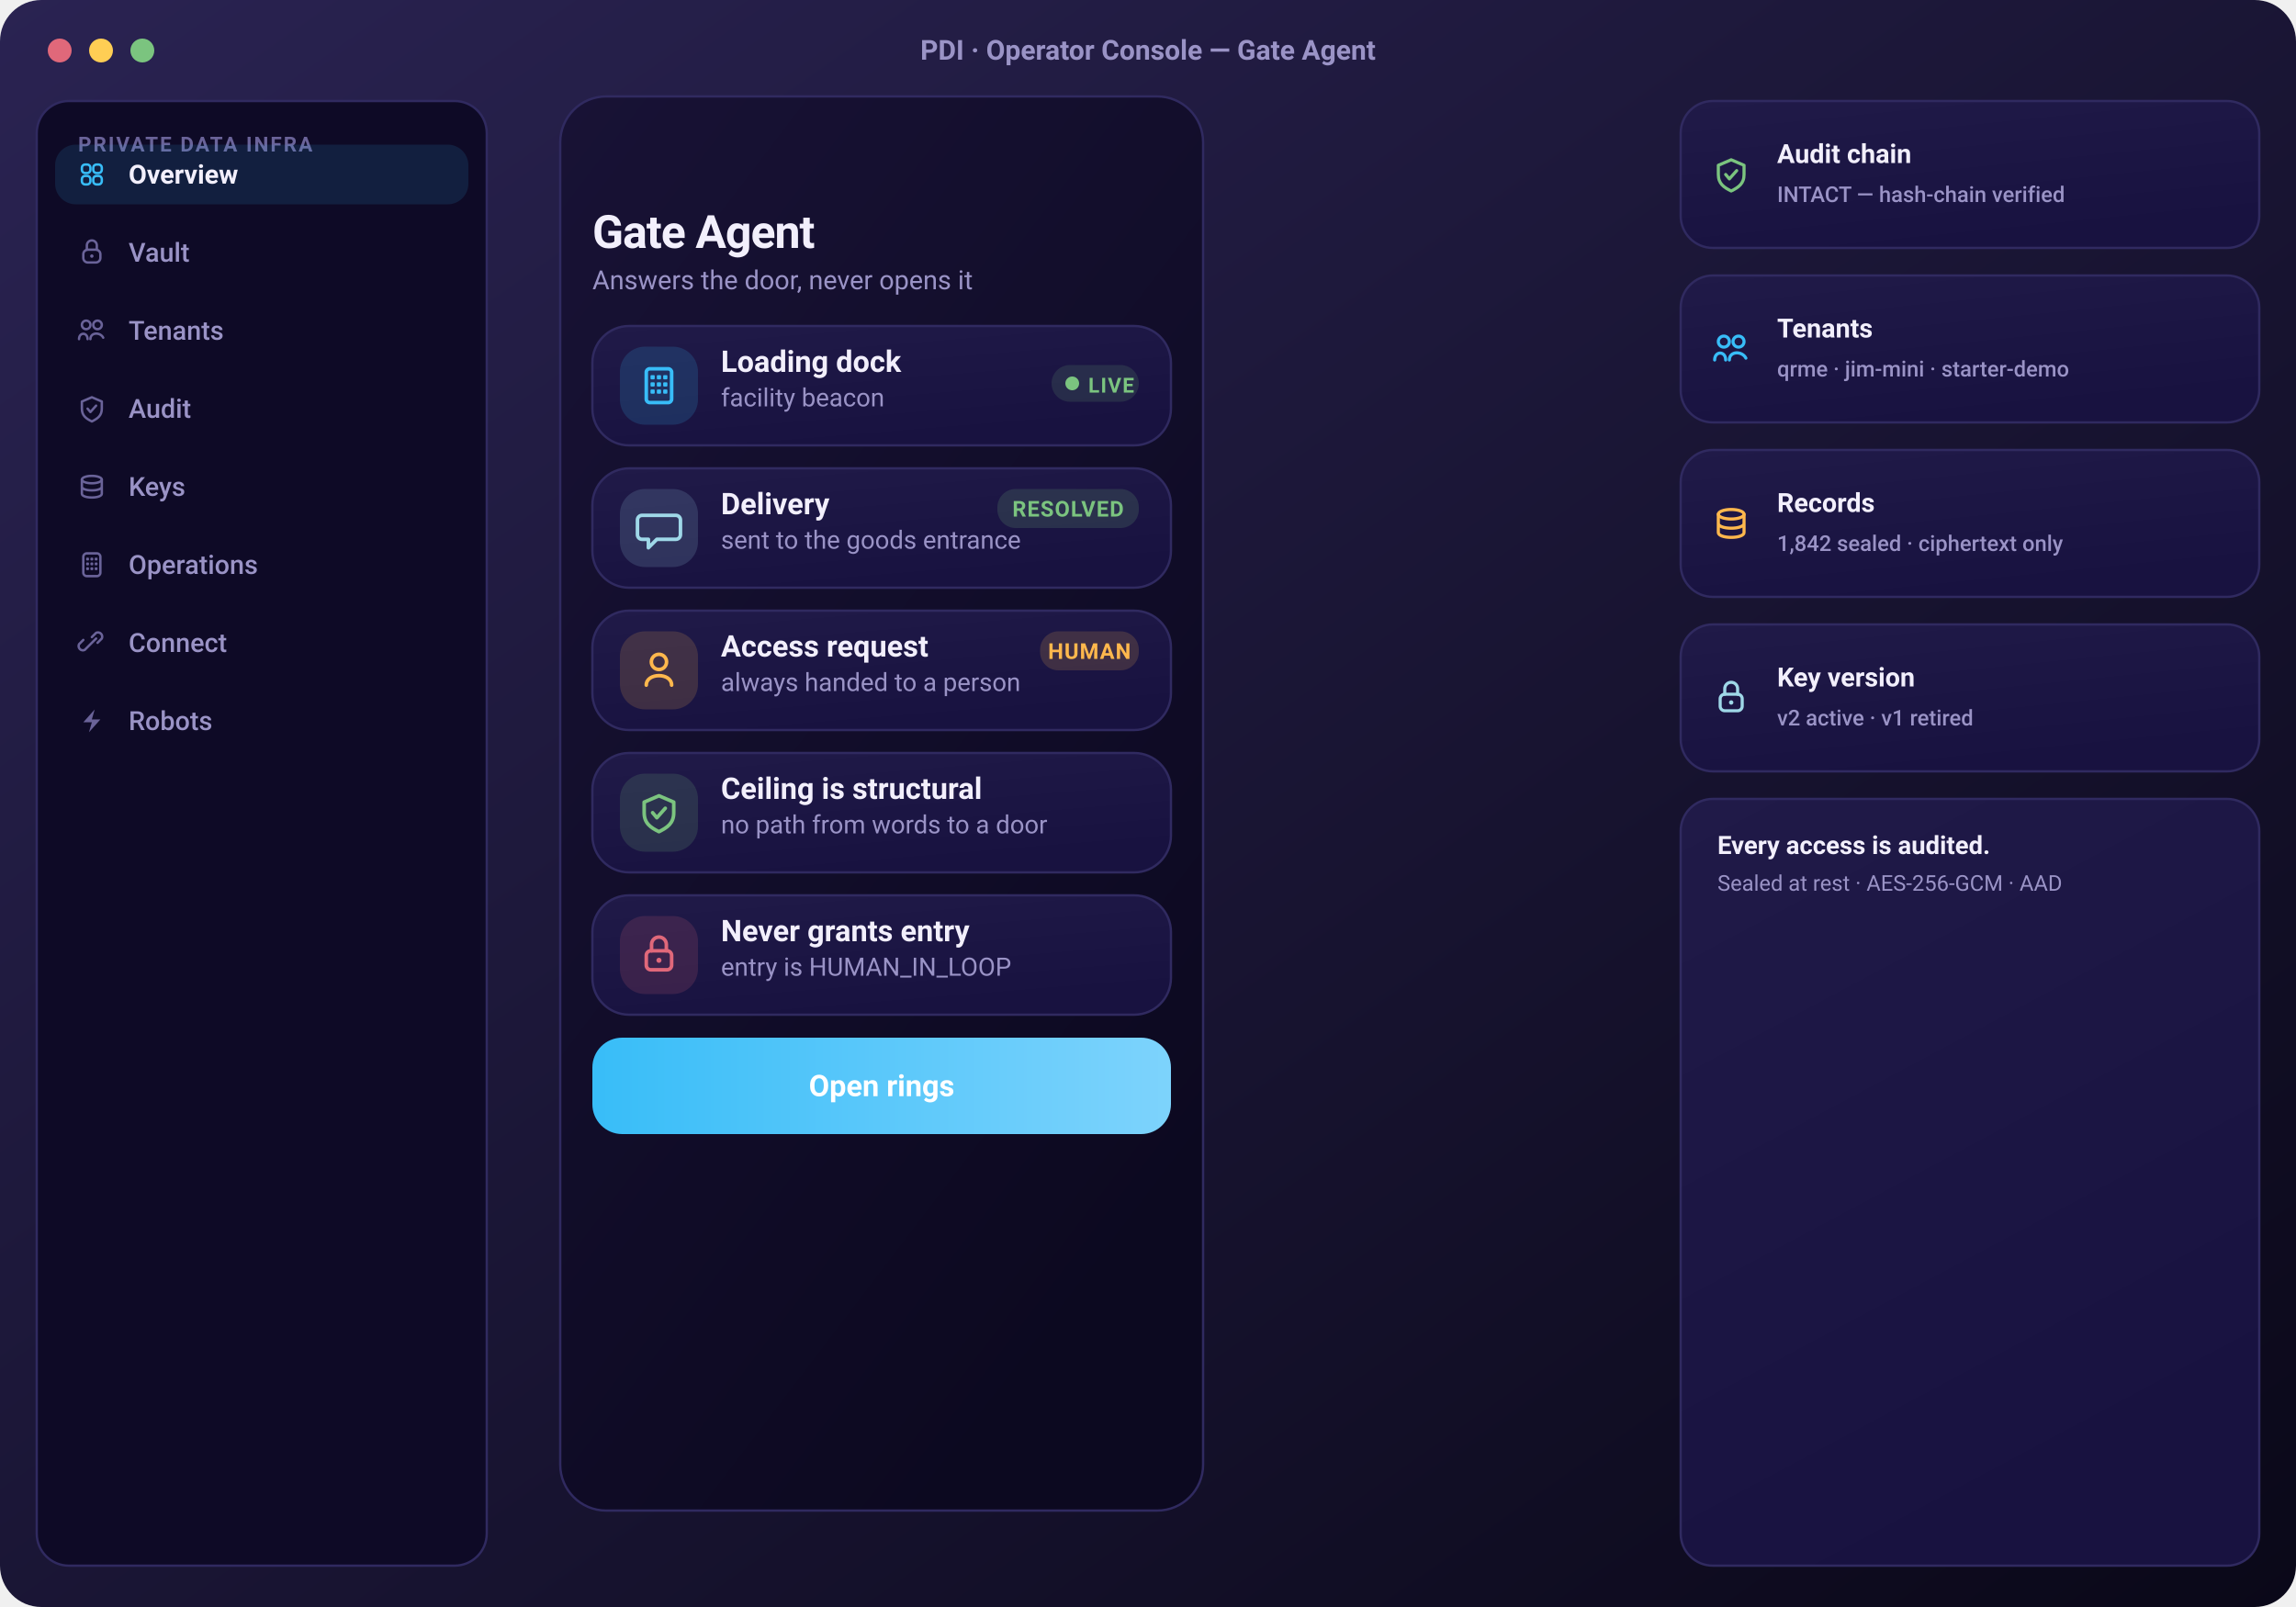
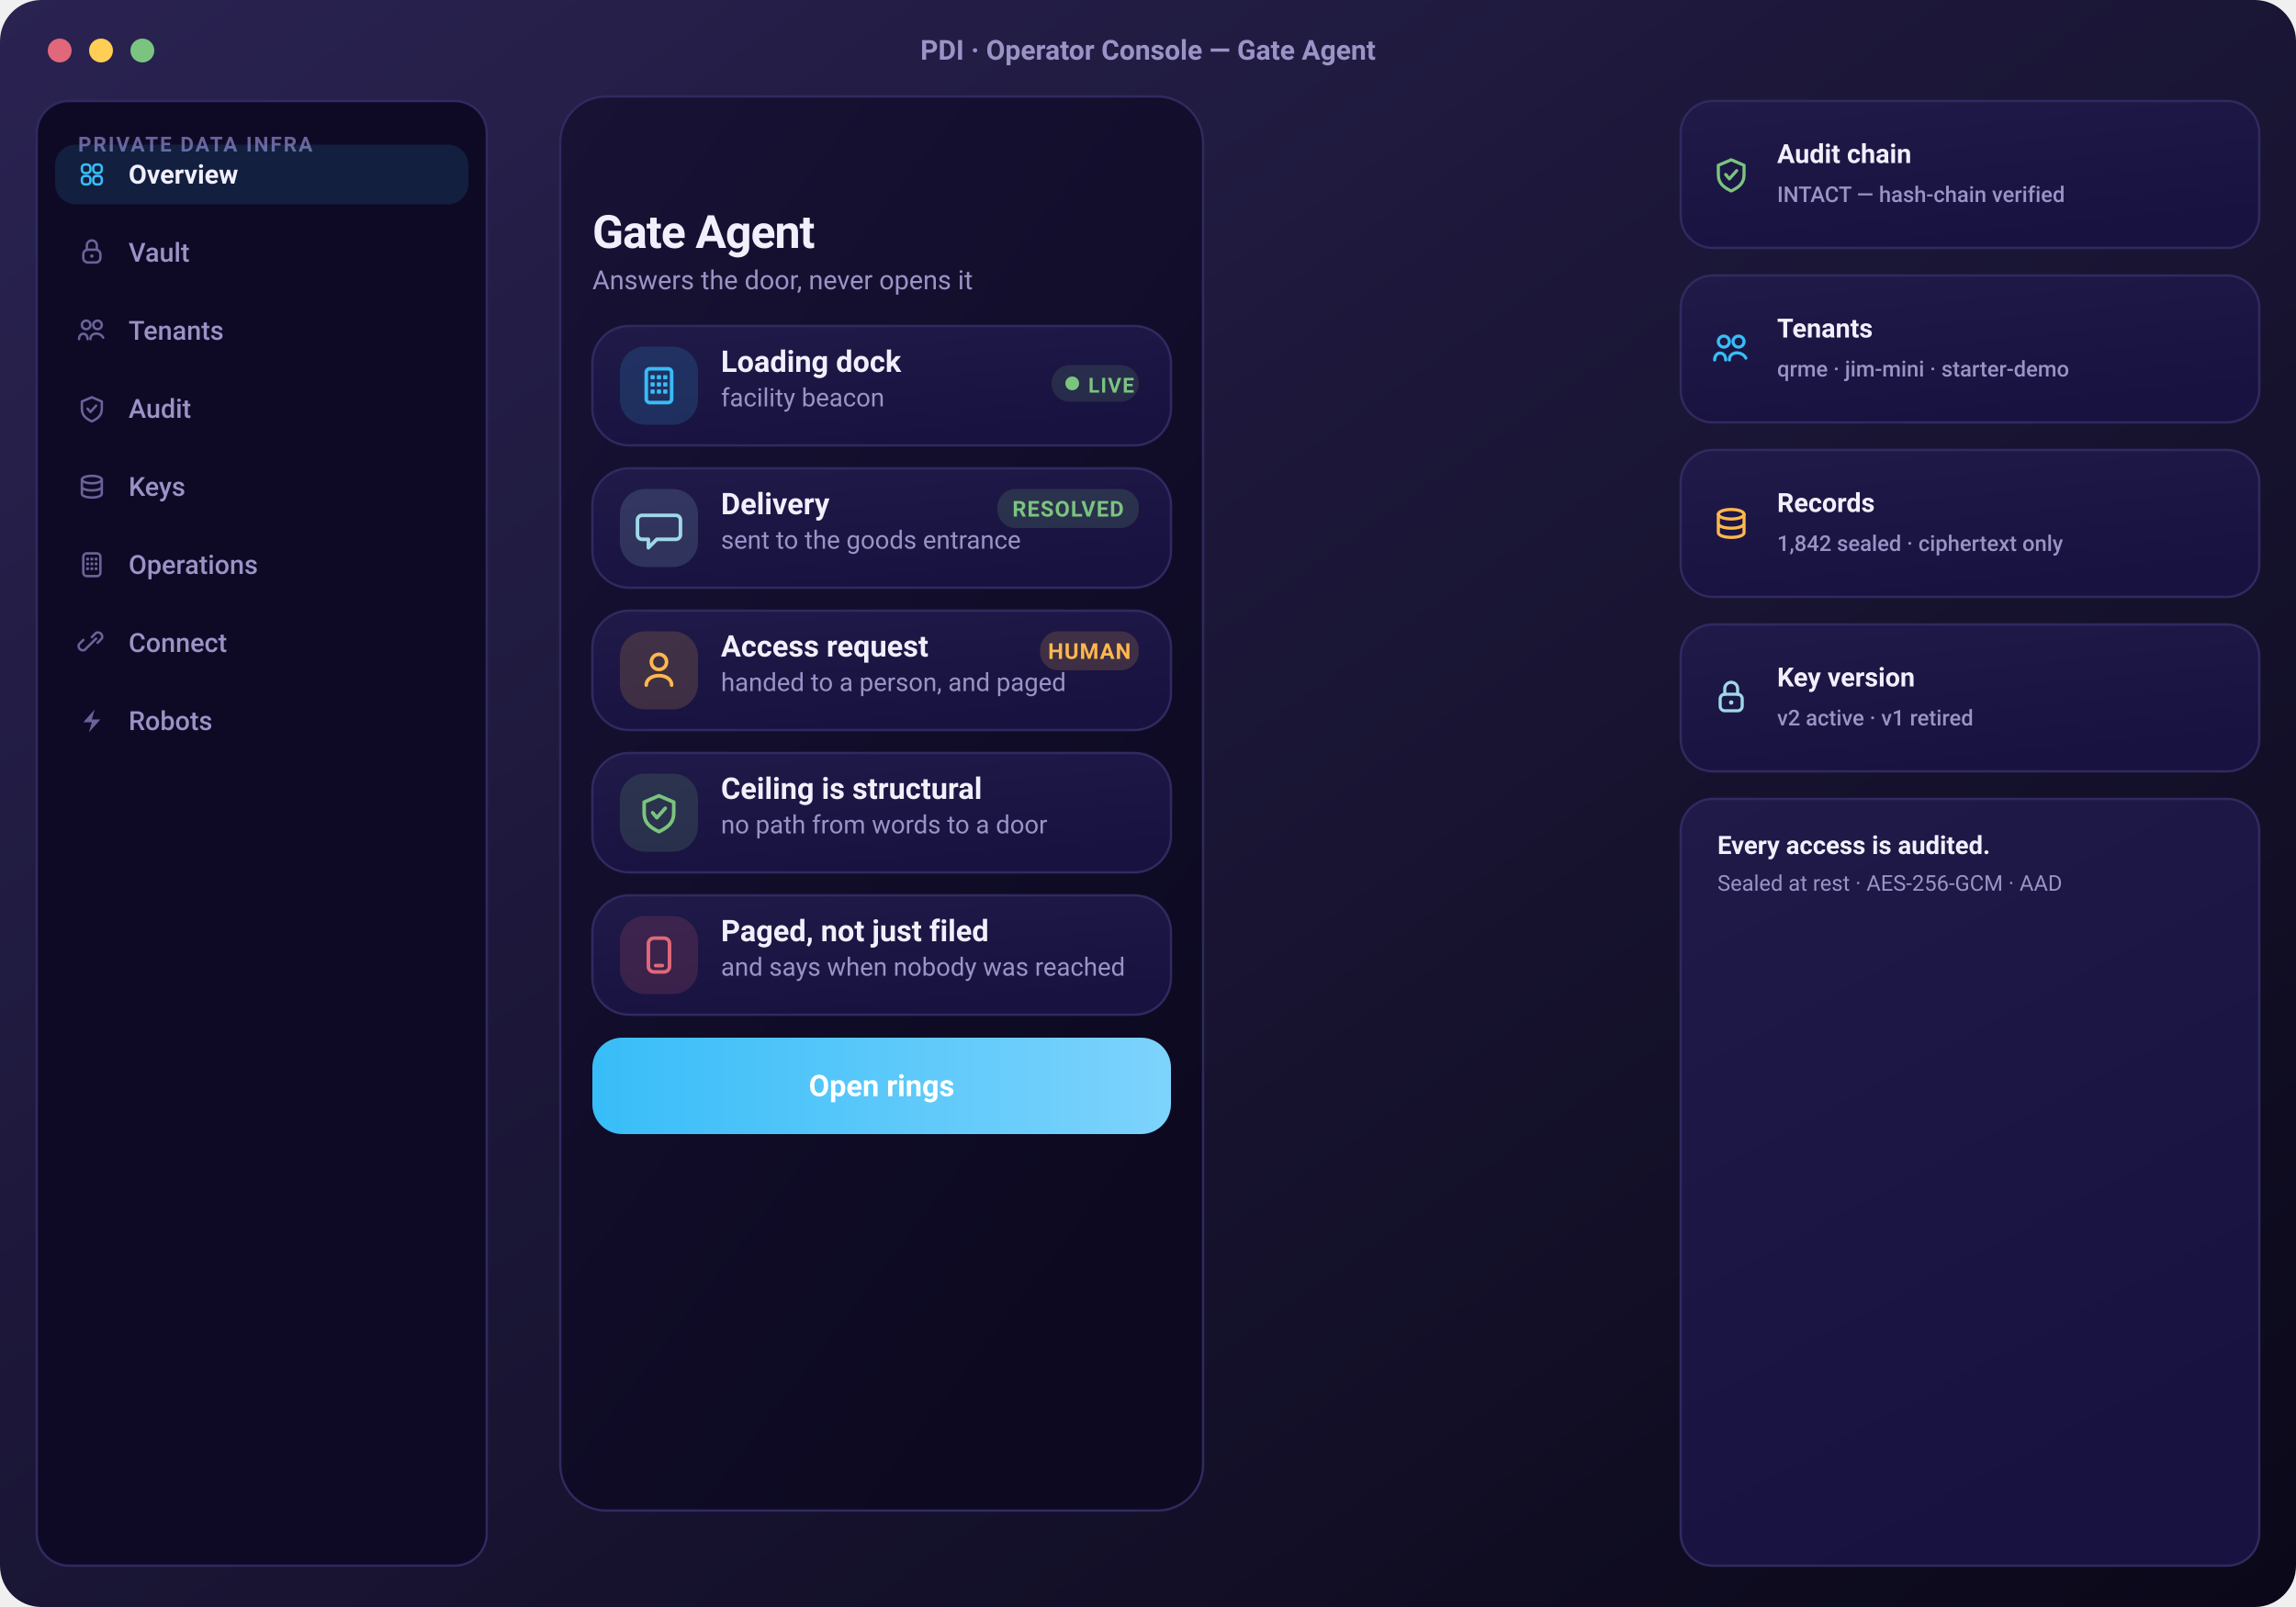
<svg xmlns="http://www.w3.org/2000/svg" width="1000" height="700" viewBox="0 0 1000 700" role="img" aria-label="Gate Agent console screen">
  <defs>
    <linearGradient id="gScr" x1="0" y1="0" x2="0.6" y2="1">
      <stop offset="0" stop-color="#181235" />
      <stop offset="1" stop-color="#0c0920" />
    </linearGradient>
    <linearGradient id="gFrame" x1="0" y1="0" x2="1" y2="1">
      <stop offset="0" stop-color="#2a2352" />
      <stop offset="1" stop-color="#0a0818" />
    </linearGradient>
    <linearGradient id="gCard" x1="0" y1="0" x2="0.4" y2="1">
      <stop offset="0" stop-color="#201a48" />
      <stop offset="1" stop-color="#181240" />
    </linearGradient>
    <linearGradient id="gBrand" x1="0" y1="0" x2="1" y2="0">
      <stop offset="0" stop-color="#38bdf8" />
      <stop offset="1" stop-color="#7dd3fc" />
    </linearGradient>
    <linearGradient id="gAmber" x1="0" y1="0" x2="1" y2="0">
      <stop offset="0" stop-color="#ffb84d" />
      <stop offset="1" stop-color="#ffd27a" />
    </linearGradient>
    <linearGradient id="mV" x1="0" y1="0" x2="1" y2="0">
      <stop offset="0" stop-color="#38bdf8" />
      <stop offset="1" stop-color="#7dd3fc" />
    </linearGradient>
    <linearGradient id="mA" x1="0" y1="0" x2="1" y2="0">
      <stop offset="0" stop-color="#ffb84d" />
      <stop offset="1" stop-color="#ff9f45" />
    </linearGradient>
    <linearGradient id="mG" x1="0" y1="0" x2="1" y2="0">
      <stop offset="0" stop-color="#5fb87a" />
      <stop offset="1" stop-color="#7bc47f" />
    </linearGradient>
    <linearGradient id="mC" x1="0" y1="0" x2="1" y2="0">
      <stop offset="0" stop-color="#6bb6d6" />
      <stop offset="1" stop-color="#9fd8e8" />
    </linearGradient>
    <radialGradient id="orb" cx="36%" cy="30%" r="78%">
      <stop offset="0" stop-color="#cbeeff" />
      <stop offset="38%" stop-color="#38bdf8" />
      <stop offset="78%" stop-color="#1f6fb2" />
      <stop offset="100%" stop-color="#0b2438" />
    </radialGradient>
    <radialGradient id="glow" cx="50%" cy="50%" r="50%">
      <stop offset="0" stop-color="#38bdf8" stop-opacity="0.5" />
      <stop offset="1" stop-color="#38bdf8" stop-opacity="0" />
    </radialGradient>
  </defs>
  <rect x="0.0" y="0.0" width="1000.0" height="700.0" rx="18" fill="url(#gFrame)" />
  <circle cx="26" cy="22" r="5.2" fill="#e0687a" />
  <circle cx="44" cy="22" r="5.2" fill="#ffce54" />
  <circle cx="62" cy="22" r="5.2" fill="#7bc47f" />
  <text x="500.0" y="26.0" font-family="-apple-system,BlinkMacSystemFont,'SF Pro Display','SF Pro Text','Segoe UI',Roboto,system-ui,sans-serif" font-size="12" font-weight="600" fill="#9a93c6" text-anchor="middle">PDI · Operator Console — Gate Agent</text>
  <rect x="16.0" y="44.0" width="196.0" height="638.0" rx="14" fill="#0e0a26" stroke="#302a60" stroke-width="1" />
  <text x="34.0" y="66.0" font-family="-apple-system,BlinkMacSystemFont,'SF Pro Display','SF Pro Text','Segoe UI',Roboto,system-ui,sans-serif" font-size="9" font-weight="700" fill="#6a6399" text-anchor="start" letter-spacing="0.8">PRIVATE DATA INFRA</text>
  <rect x="24.0" y="63.0" width="180.0" height="26.0" rx="9" fill="rgba(56,189,248,0.12)" />
  <rect x="35.66" y="71.66" width="3.72" height="3.72" rx="1.4" fill="none" stroke="#38bdf8" stroke-width="1.05" stroke-linecap="round" stroke-linejoin="round" />
  <rect x="40.62" y="71.66" width="3.72" height="3.72" rx="1.4" fill="none" stroke="#38bdf8" stroke-width="1.05" stroke-linecap="round" stroke-linejoin="round" />
  <rect x="35.66" y="76.62" width="3.72" height="3.72" rx="1.4" fill="none" stroke="#38bdf8" stroke-width="1.05" stroke-linecap="round" stroke-linejoin="round" />
  <rect x="40.62" y="76.62" width="3.72" height="3.72" rx="1.4" fill="none" stroke="#38bdf8" stroke-width="1.05" stroke-linecap="round" stroke-linejoin="round" />
  <text x="56.0" y="80.0" font-family="-apple-system,BlinkMacSystemFont,'SF Pro Display','SF Pro Text','Segoe UI',Roboto,system-ui,sans-serif" font-size="11.5" font-weight="650" fill="#f2effc" text-anchor="start">Overview</text>
  <rect x="36.28" y="108.76" width="7.44" height="5.58" rx="2" fill="none" stroke="#6a6399" stroke-width="1.05" stroke-linecap="round" stroke-linejoin="round" />
  <path d="M37.83 108.76 v-1.86 a2.17 2.17 0 0 1 4.34 0 v1.86" fill="none" stroke="#6a6399" stroke-width="1.05" stroke-linecap="round" stroke-linejoin="round" />
  <circle cx="40" cy="111.55" r="0.744" fill="#6a6399" />
  <text x="56.0" y="114.0" font-family="-apple-system,BlinkMacSystemFont,'SF Pro Display','SF Pro Text','Segoe UI',Roboto,system-ui,sans-serif" font-size="11.5" font-weight="500" fill="#9a93c6" text-anchor="start">Vault</text>
  <circle cx="37.52" cy="141.52" r="1.86" fill="none" stroke="#6a6399" stroke-width="1.05" stroke-linecap="round" stroke-linejoin="round" />
  <circle cx="42.48" cy="141.52" r="1.86" fill="none" stroke="#6a6399" stroke-width="1.05" stroke-linecap="round" stroke-linejoin="round" />
  <path d="M34.42 147.72 c0 -3.1 3.72 -3.1 3.72 0 M39.38 147.72 c0 -3.1 4.34 -3.1 5.58 -0.62" fill="none" stroke="#6a6399" stroke-width="1.05" stroke-linecap="round" stroke-linejoin="round" />
  <text x="56.0" y="148.0" font-family="-apple-system,BlinkMacSystemFont,'SF Pro Display','SF Pro Text','Segoe UI',Roboto,system-ui,sans-serif" font-size="11.5" font-weight="500" fill="#9a93c6" text-anchor="start">Tenants</text>
  <path d="M40 173.04 l4.34 1.86 v3.1 c0 3.1 -1.86 4.34 -4.34 5.58 c-2.48 -1.24 -4.34 -2.48 -4.34 -5.58 v-3.1 Z" fill="none" stroke="#6a6399" stroke-width="1.05" stroke-linecap="round" stroke-linejoin="round" />
  <path d="M38.14 178 l1.24 1.488 2.48 -2.79" fill="none" stroke="#6a6399" stroke-width="1.05" stroke-linecap="round" stroke-linejoin="round" />
  <text x="56.0" y="182.0" font-family="-apple-system,BlinkMacSystemFont,'SF Pro Display','SF Pro Text','Segoe UI',Roboto,system-ui,sans-serif" font-size="11.5" font-weight="500" fill="#9a93c6" text-anchor="start">Audit</text>
  <ellipse cx="40" cy="208.9" rx="4.34" ry="1.612" fill="none" stroke="#6a6399" stroke-width="1.05" stroke-linecap="round" stroke-linejoin="round" />
  <path d="M35.66 208.9 v6.2 c0 0.93 1.86 1.612 4.34 1.612 s4.34 -0.682 4.34 -1.612 v-6.2 M35.66 212 c0 0.93 1.86 1.612 4.34 1.612 s4.34 -0.682 4.34 -1.612" fill="none" stroke="#6a6399" stroke-width="1.05" stroke-linecap="round" stroke-linejoin="round" />
  <text x="56.0" y="216.0" font-family="-apple-system,BlinkMacSystemFont,'SF Pro Display','SF Pro Text','Segoe UI',Roboto,system-ui,sans-serif" font-size="11.5" font-weight="500" fill="#9a93c6" text-anchor="start">Keys</text>
  <rect x="36.28" y="241.04" width="7.44" height="9.92" rx="1.5" fill="none" stroke="#6a6399" stroke-width="1.05" stroke-linecap="round" stroke-linejoin="round" />
  <rect x="37.52" y="242.9" width="1.24" height="1.24" rx="0.4" fill="#6a6399" />
  <rect x="39.38" y="242.9" width="1.24" height="1.24" rx="0.4" fill="#6a6399" />
  <rect x="41.24" y="242.9" width="1.24" height="1.24" rx="0.4" fill="#6a6399" />
  <rect x="37.52" y="245.008" width="1.24" height="1.24" rx="0.4" fill="#6a6399" />
  <rect x="39.38" y="245.008" width="1.24" height="1.24" rx="0.4" fill="#6a6399" />
  <rect x="41.24" y="245.008" width="1.24" height="1.24" rx="0.4" fill="#6a6399" />
  <rect x="37.52" y="247.116" width="1.24" height="1.24" rx="0.4" fill="#6a6399" />
  <rect x="39.38" y="247.116" width="1.24" height="1.24" rx="0.4" fill="#6a6399" />
  <rect x="41.24" y="247.116" width="1.24" height="1.24" rx="0.4" fill="#6a6399" />
  <text x="56.0" y="250.0" font-family="-apple-system,BlinkMacSystemFont,'SF Pro Display','SF Pro Text','Segoe UI',Roboto,system-ui,sans-serif" font-size="11.5" font-weight="500" fill="#9a93c6" text-anchor="start">Operations</text>
  <path d="M38.76 281.24 l-1.86 1.86 a1.86 1.86 0 0 1 -2.48 -2.48 l1.86 -1.86 m3.72 -1.24 l1.86 -1.86 a1.86 1.86 0 0 1 2.48 2.48 l-1.86 1.86 M38.14 281.86 l3.72 -3.72" fill="none" stroke="#6a6399" stroke-width="1.05" stroke-linecap="round" stroke-linejoin="round" />
  <text x="56.0" y="284.0" font-family="-apple-system,BlinkMacSystemFont,'SF Pro Display','SF Pro Text','Segoe UI',Roboto,system-ui,sans-serif" font-size="11.5" font-weight="500" fill="#9a93c6" text-anchor="start">Connect</text>
  <path d="M41.24 309.04 L36.28 314.62 L40 314.62 L38.76 318.96 L43.72 313.38 L40 313.38 Z" fill="#6a6399" />
  <text x="56.0" y="318.0" font-family="-apple-system,BlinkMacSystemFont,'SF Pro Display','SF Pro Text','Segoe UI',Roboto,system-ui,sans-serif" font-size="11.5" font-weight="500" fill="#9a93c6" text-anchor="start">Robots</text>
  <rect x="732.0" y="44.0" width="252.0" height="64.0" rx="14" fill="url(#gCard)" stroke="#302a60" stroke-width="1" />
  <path d="M754 69.6 l5.6 2.4 v4.0 c0 4.0 -2.4 5.6 -5.6 7.2 c-3.2 -1.6 -5.6 -3.2 -5.6 -7.2 v-4.0 Z" fill="none" stroke="#7bc47f" stroke-width="1.36" stroke-linecap="round" stroke-linejoin="round" />
  <path d="M751.6 76 l1.6 1.92 3.2 -3.6" fill="none" stroke="#7bc47f" stroke-width="1.36" stroke-linecap="round" stroke-linejoin="round" />
  <text x="774.0" y="71.0" font-family="-apple-system,BlinkMacSystemFont,'SF Pro Display','SF Pro Text','Segoe UI',Roboto,system-ui,sans-serif" font-size="11.5" font-weight="700" fill="#f2effc" text-anchor="start">Audit chain</text>
  <text x="774.0" y="88.0" font-family="-apple-system,BlinkMacSystemFont,'SF Pro Display','SF Pro Text','Segoe UI',Roboto,system-ui,sans-serif" font-size="9.5" font-weight="500" fill="#9a93c6" text-anchor="start">INTACT — hash-chain verified</text>
  <rect x="732.0" y="120.0" width="252.0" height="64.0" rx="14" fill="url(#gCard)" stroke="#302a60" stroke-width="1" />
  <circle cx="750.8" cy="148.8" r="2.4" fill="none" stroke="#38bdf8" stroke-width="1.36" stroke-linecap="round" stroke-linejoin="round" />
  <circle cx="757.2" cy="148.8" r="2.4" fill="none" stroke="#38bdf8" stroke-width="1.36" stroke-linecap="round" stroke-linejoin="round" />
  <path d="M746.8 156.8 c0 -4.0 4.8 -4.0 4.8 0 M753.2 156.8 c0 -4.0 5.6 -4.0 7.2 -0.8" fill="none" stroke="#38bdf8" stroke-width="1.36" stroke-linecap="round" stroke-linejoin="round" />
  <text x="774.0" y="147.0" font-family="-apple-system,BlinkMacSystemFont,'SF Pro Display','SF Pro Text','Segoe UI',Roboto,system-ui,sans-serif" font-size="11.5" font-weight="700" fill="#f2effc" text-anchor="start">Tenants</text>
  <text x="774.0" y="164.0" font-family="-apple-system,BlinkMacSystemFont,'SF Pro Display','SF Pro Text','Segoe UI',Roboto,system-ui,sans-serif" font-size="9.5" font-weight="500" fill="#9a93c6" text-anchor="start">qrme · jim-mini · starter-demo</text>
  <rect x="732.0" y="196.0" width="252.0" height="64.0" rx="14" fill="url(#gCard)" stroke="#302a60" stroke-width="1" />
  <ellipse cx="754" cy="224.0" rx="5.6" ry="2.08" fill="none" stroke="#ffb84d" stroke-width="1.36" stroke-linecap="round" stroke-linejoin="round" />
  <path d="M748.4 224.0 v8.0 c0 1.2 2.4 2.08 5.6 2.08 s5.6 -0.88 5.6 -2.08 v-8.0 M748.4 228 c0 1.2 2.4 2.08 5.6 2.08 s5.6 -0.88 5.6 -2.08" fill="none" stroke="#ffb84d" stroke-width="1.36" stroke-linecap="round" stroke-linejoin="round" />
  <text x="774.0" y="223.0" font-family="-apple-system,BlinkMacSystemFont,'SF Pro Display','SF Pro Text','Segoe UI',Roboto,system-ui,sans-serif" font-size="11.5" font-weight="700" fill="#f2effc" text-anchor="start">Records</text>
  <text x="774.0" y="240.0" font-family="-apple-system,BlinkMacSystemFont,'SF Pro Display','SF Pro Text','Segoe UI',Roboto,system-ui,sans-serif" font-size="9.5" font-weight="500" fill="#9a93c6" text-anchor="start">1,842 sealed · ciphertext only</text>
  <rect x="732.0" y="272.0" width="252.0" height="64.0" rx="14" fill="url(#gCard)" stroke="#302a60" stroke-width="1" />
  <rect x="749.2" y="302.4" width="9.6" height="7.2" rx="2" fill="none" stroke="#9fd8e8" stroke-width="1.36" stroke-linecap="round" stroke-linejoin="round" />
  <path d="M751.2 302.4 v-2.4 a2.8 2.8 0 0 1 5.6 0 v2.4" fill="none" stroke="#9fd8e8" stroke-width="1.36" stroke-linecap="round" stroke-linejoin="round" />
  <circle cx="754" cy="306.0" r="0.96" fill="#9fd8e8" />
  <text x="774.0" y="299.0" font-family="-apple-system,BlinkMacSystemFont,'SF Pro Display','SF Pro Text','Segoe UI',Roboto,system-ui,sans-serif" font-size="11.5" font-weight="700" fill="#f2effc" text-anchor="start">Key version</text>
  <text x="774.0" y="316.0" font-family="-apple-system,BlinkMacSystemFont,'SF Pro Display','SF Pro Text','Segoe UI',Roboto,system-ui,sans-serif" font-size="9.5" font-weight="500" fill="#9a93c6" text-anchor="start">v2 active · v1 retired</text>
  <rect x="732.0" y="348.0" width="252.0" height="334.0" rx="14" fill="url(#gCard)" stroke="#302a60" stroke-width="1" />
  <text x="748.0" y="372.0" font-family="-apple-system,BlinkMacSystemFont,'SF Pro Display','SF Pro Text','Segoe UI',Roboto,system-ui,sans-serif" font-size="11" font-weight="650" fill="#f2effc" text-anchor="start">Every access is audited.</text>
  <text x="748.0" y="388.0" font-family="-apple-system,BlinkMacSystemFont,'SF Pro Display','SF Pro Text','Segoe UI',Roboto,system-ui,sans-serif" font-size="9.5" font-weight="400" fill="#9a93c6" text-anchor="start">Sealed at rest · AES-256-GCM · AAD</text>
  <g transform="translate(224, 20)">
    <rect x="20.0" y="22.0" width="280.0" height="616.0" rx="20" fill="url(#gScr)" stroke="#302a60" stroke-width="1" />
    <text x="34.0" y="88.0" font-family="-apple-system,BlinkMacSystemFont,'SF Pro Display','SF Pro Text','Segoe UI',Roboto,system-ui,sans-serif" font-size="20" font-weight="700" fill="#f2effc" text-anchor="start" letter-spacing="-0.4">Gate Agent</text>
    <text x="34.0" y="106.0" font-family="-apple-system,BlinkMacSystemFont,'SF Pro Display','SF Pro Text','Segoe UI',Roboto,system-ui,sans-serif" font-size="11.5" font-weight="400" fill="#9a93c6" text-anchor="start">Answers the door, never opens it</text>
    <rect x="34.0" y="122.0" width="252.0" height="52.0" rx="16" fill="url(#gCard)" stroke="#302a60" stroke-width="1" />
    <rect x="46.0" y="131.0" width="34.0" height="34.0" rx="11" fill="rgba(56,189,248,0.16)" />
    <rect x="57.48" y="140.64" width="11.04" height="14.72" rx="1.5" fill="none" stroke="#38bdf8" stroke-width="1.56" stroke-linecap="round" stroke-linejoin="round" />
    <rect x="59.32" y="143.4" width="1.84" height="1.84" rx="0.4" fill="#38bdf8" />
    <rect x="62.08" y="143.4" width="1.84" height="1.84" rx="0.4" fill="#38bdf8" />
    <rect x="64.84" y="143.4" width="1.84" height="1.84" rx="0.4" fill="#38bdf8" />
    <rect x="59.32" y="146.528" width="1.84" height="1.84" rx="0.4" fill="#38bdf8" />
    <rect x="62.08" y="146.528" width="1.84" height="1.84" rx="0.4" fill="#38bdf8" />
    <rect x="64.84" y="146.528" width="1.84" height="1.84" rx="0.4" fill="#38bdf8" />
    <rect x="59.32" y="149.656" width="1.84" height="1.84" rx="0.4" fill="#38bdf8" />
    <rect x="62.08" y="149.656" width="1.84" height="1.84" rx="0.4" fill="#38bdf8" />
    <rect x="64.84" y="149.656" width="1.84" height="1.84" rx="0.4" fill="#38bdf8" />
    <text x="90.0" y="142.0" font-family="-apple-system,BlinkMacSystemFont,'SF Pro Display','SF Pro Text','Segoe UI',Roboto,system-ui,sans-serif" font-size="13" font-weight="600" fill="#f2effc" text-anchor="start">Loading dock</text>
    <text x="90.0" y="157.0" font-family="-apple-system,BlinkMacSystemFont,'SF Pro Display','SF Pro Text','Segoe UI',Roboto,system-ui,sans-serif" font-size="11" font-weight="400" fill="#9a93c6" text-anchor="start">facility beacon</text>
    <rect x="234.0" y="139.0" width="38.0" height="16.0" rx="8" fill="rgba(123,196,127,0.14)" />
    <circle cx="243.0" cy="147.0" r="3" fill="#7bc47f" />
    <text x="250.0" y="151.0" font-family="-apple-system,BlinkMacSystemFont,'SF Pro Display','SF Pro Text','Segoe UI',Roboto,system-ui,sans-serif" font-size="9" font-weight="700" fill="#7bc47f" text-anchor="start" letter-spacing="0.5">LIVE</text>
    <rect x="34.0" y="184.0" width="252.0" height="52.0" rx="16" fill="url(#gCard)" stroke="#302a60" stroke-width="1" />
    <rect x="46.0" y="193.0" width="34.0" height="34.0" rx="11" fill="rgba(159,216,232,0.16)" />
    <path d="M55.64 204.48 h14.72 a2 2 0 0 1 2 2 v6.44 a2 2 0 0 1 -2 2 h-8.28 l-3.68 3.68 v-3.68 h-2.76 a2 2 0 0 1 -2 -2 v-6.44 a2 2 0 0 1 2 -2 Z" fill="none" stroke="#9fd8e8" stroke-width="1.56" stroke-linecap="round" stroke-linejoin="round" />
    <text x="90.0" y="204.0" font-family="-apple-system,BlinkMacSystemFont,'SF Pro Display','SF Pro Text','Segoe UI',Roboto,system-ui,sans-serif" font-size="13" font-weight="600" fill="#f2effc" text-anchor="start">Delivery</text>
    <text x="90.0" y="219.0" font-family="-apple-system,BlinkMacSystemFont,'SF Pro Display','SF Pro Text','Segoe UI',Roboto,system-ui,sans-serif" font-size="11" font-weight="400" fill="#9a93c6" text-anchor="start">sent to the goods entrance</text>
    <rect x="210.4" y="193.0" width="61.6" height="17.0" rx="8" fill="rgba(123,196,127,0.16)" />
    <text x="241.2" y="205.0" font-family="-apple-system,BlinkMacSystemFont,'SF Pro Display','SF Pro Text','Segoe UI',Roboto,system-ui,sans-serif" font-size="9.5" font-weight="700" fill="#7bc47f" text-anchor="middle" letter-spacing="0.4">RESOLVED</text>
    <rect x="34.0" y="246.0" width="252.0" height="52.0" rx="16" fill="url(#gCard)" stroke="#302a60" stroke-width="1" />
    <rect x="46.0" y="255.0" width="34.0" height="34.0" rx="11" fill="rgba(255,184,77,0.16)" />
    <circle cx="63" cy="268.32" r="3.312" fill="none" stroke="#ffb84d" stroke-width="1.56" stroke-linecap="round" stroke-linejoin="round" />
    <path d="M57.48 278.44 c0 -5.52 11.04 -5.52 11.04 0" fill="none" stroke="#ffb84d" stroke-width="1.56" stroke-linecap="round" stroke-linejoin="round" />
    <text x="90.0" y="266.0" font-family="-apple-system,BlinkMacSystemFont,'SF Pro Display','SF Pro Text','Segoe UI',Roboto,system-ui,sans-serif" font-size="13" font-weight="600" fill="#f2effc" text-anchor="start">Access request</text>
-     <text x="90.0" y="281.0" font-family="-apple-system,BlinkMacSystemFont,'SF Pro Display','SF Pro Text','Segoe UI',Roboto,system-ui,sans-serif" font-size="11" font-weight="400" fill="#9a93c6" text-anchor="start">always handed to a person</text>
+     <text x="90.0" y="281.0" font-family="-apple-system,BlinkMacSystemFont,'SF Pro Display','SF Pro Text','Segoe UI',Roboto,system-ui,sans-serif" font-size="11" font-weight="400" fill="#9a93c6" text-anchor="start">handed to a person, and paged</text>
    <rect x="229.0" y="255.0" width="43.0" height="17.0" rx="8" fill="rgba(255,184,77,0.16)" />
    <text x="250.5" y="267.0" font-family="-apple-system,BlinkMacSystemFont,'SF Pro Display','SF Pro Text','Segoe UI',Roboto,system-ui,sans-serif" font-size="9.5" font-weight="700" fill="#ffb84d" text-anchor="middle" letter-spacing="0.4">HUMAN</text>
    <rect x="34.0" y="308.0" width="252.0" height="52.0" rx="16" fill="url(#gCard)" stroke="#302a60" stroke-width="1" />
    <rect x="46.0" y="317.0" width="34.0" height="34.0" rx="11" fill="rgba(123,196,127,0.16)" />
    <path d="M63 326.64 l6.44 2.76 v4.6 c0 4.6 -2.76 6.44 -6.44 8.28 c-3.68 -1.84 -6.44 -3.68 -6.44 -8.28 v-4.6 Z" fill="none" stroke="#7bc47f" stroke-width="1.56" stroke-linecap="round" stroke-linejoin="round" />
    <path d="M60.24 334.0 l1.84 2.208 3.68 -4.14" fill="none" stroke="#7bc47f" stroke-width="1.56" stroke-linecap="round" stroke-linejoin="round" />
    <text x="90.0" y="328.0" font-family="-apple-system,BlinkMacSystemFont,'SF Pro Display','SF Pro Text','Segoe UI',Roboto,system-ui,sans-serif" font-size="13" font-weight="600" fill="#f2effc" text-anchor="start">Ceiling is structural</text>
    <text x="90.0" y="343.0" font-family="-apple-system,BlinkMacSystemFont,'SF Pro Display','SF Pro Text','Segoe UI',Roboto,system-ui,sans-serif" font-size="11" font-weight="400" fill="#9a93c6" text-anchor="start">no path from words to a door</text>
    <rect x="34.0" y="370.0" width="252.0" height="52.0" rx="16" fill="url(#gCard)" stroke="#302a60" stroke-width="1" />
    <rect x="46.0" y="379.0" width="34.0" height="34.0" rx="11" fill="rgba(224,104,122,0.16)" />
-     <rect x="57.48" y="394.16" width="11.04" height="8.28" rx="2" fill="none" stroke="#e0687a" stroke-width="1.56" stroke-linecap="round" stroke-linejoin="round" />
-     <path d="M59.78 394.16 v-2.76 a3.22 3.22 0 0 1 6.44 0 v2.76" fill="none" stroke="#e0687a" stroke-width="1.56" stroke-linecap="round" stroke-linejoin="round" />
-     <circle cx="63" cy="398.3" r="1.104" fill="#e0687a" />
-     <text x="90.0" y="390.0" font-family="-apple-system,BlinkMacSystemFont,'SF Pro Display','SF Pro Text','Segoe UI',Roboto,system-ui,sans-serif" font-size="13" font-weight="600" fill="#f2effc" text-anchor="start">Never grants entry</text>
-     <text x="90.0" y="405.0" font-family="-apple-system,BlinkMacSystemFont,'SF Pro Display','SF Pro Text','Segoe UI',Roboto,system-ui,sans-serif" font-size="11" font-weight="400" fill="#9a93c6" text-anchor="start">entry is HUMAN_IN_LOOP</text>
+     <rect x="58.4" y="388.64" width="9.2" height="14.72" rx="2.4" fill="none" stroke="#e0687a" stroke-width="1.56" stroke-linecap="round" stroke-linejoin="round" />
+     <path d="M61.528 400.6 h2.944" fill="none" stroke="#e0687a" stroke-width="1.56" stroke-linecap="round" stroke-linejoin="round" />
+     <text x="90.0" y="390.0" font-family="-apple-system,BlinkMacSystemFont,'SF Pro Display','SF Pro Text','Segoe UI',Roboto,system-ui,sans-serif" font-size="13" font-weight="600" fill="#f2effc" text-anchor="start">Paged, not just filed</text>
+     <text x="90.0" y="405.0" font-family="-apple-system,BlinkMacSystemFont,'SF Pro Display','SF Pro Text','Segoe UI',Roboto,system-ui,sans-serif" font-size="11" font-weight="400" fill="#9a93c6" text-anchor="start">and says when nobody was reached</text>
    <rect x="34.0" y="432.0" width="252.0" height="42.0" rx="13" fill="url(#gBrand)" />
    <text x="160.0" y="457.5" font-family="-apple-system,BlinkMacSystemFont,'SF Pro Display','SF Pro Text','Segoe UI',Roboto,system-ui,sans-serif" font-size="13" font-weight="700" fill="#fff" text-anchor="middle">Open rings</text>
  </g>
</svg>
